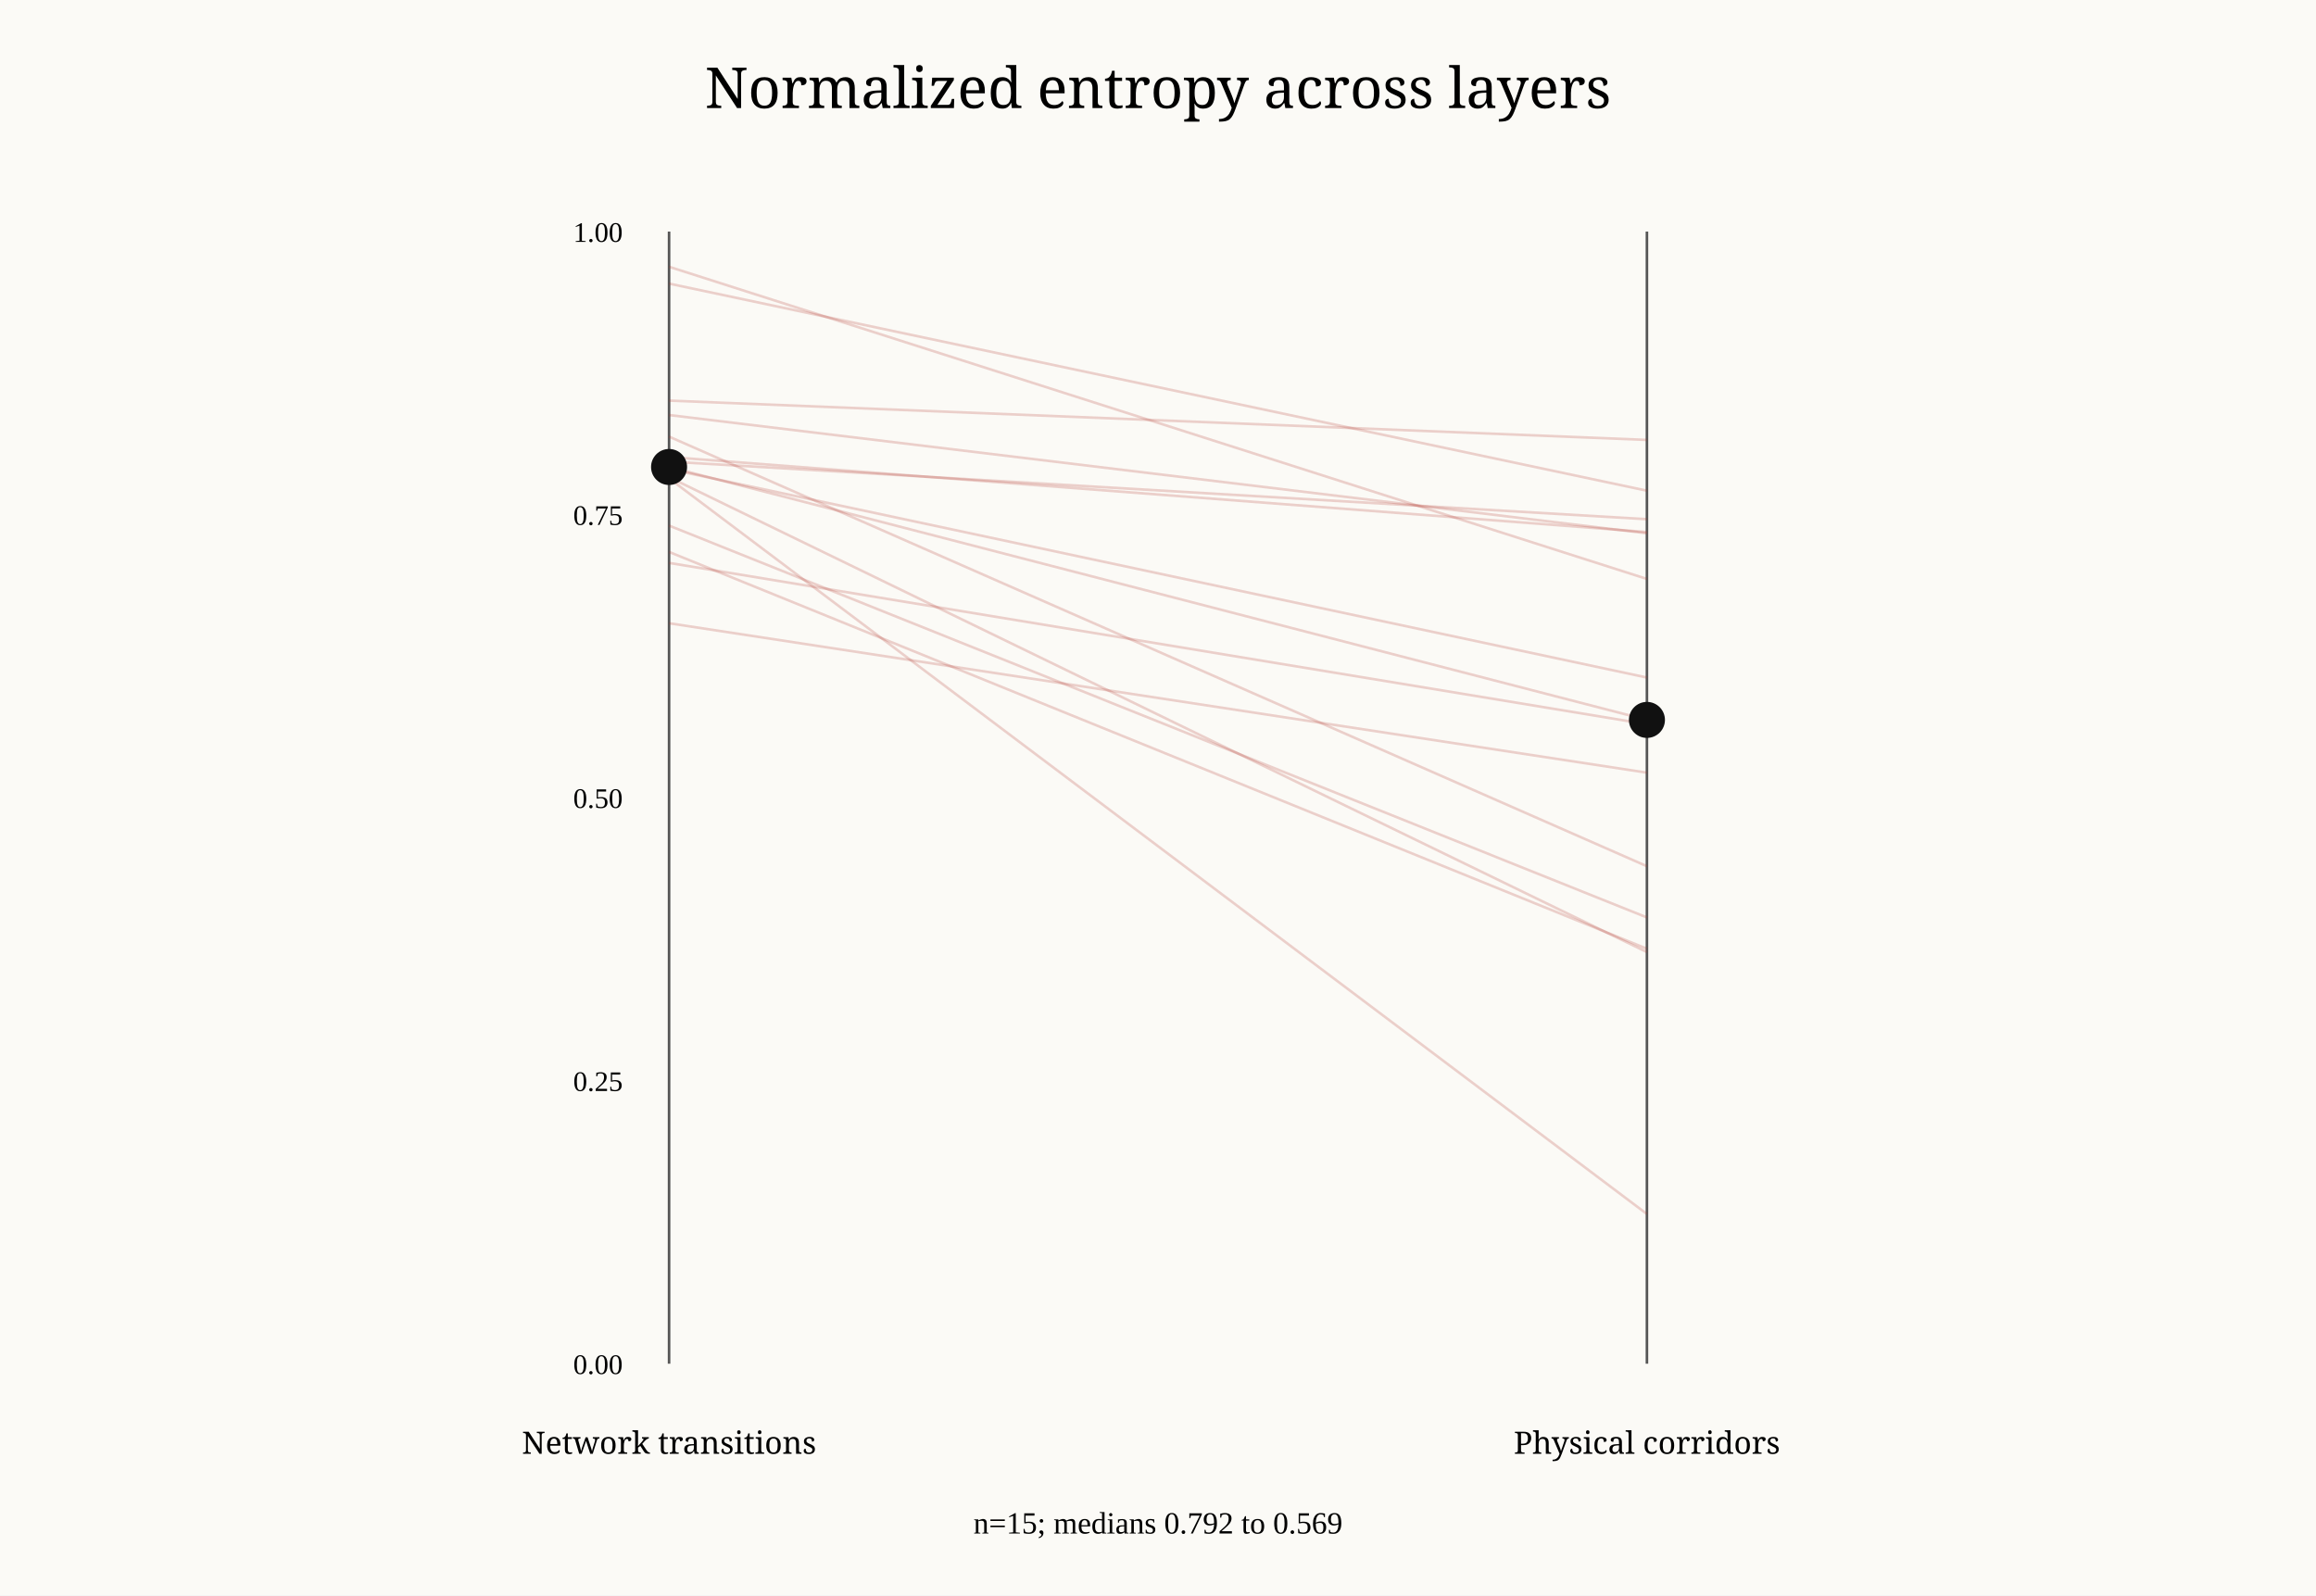
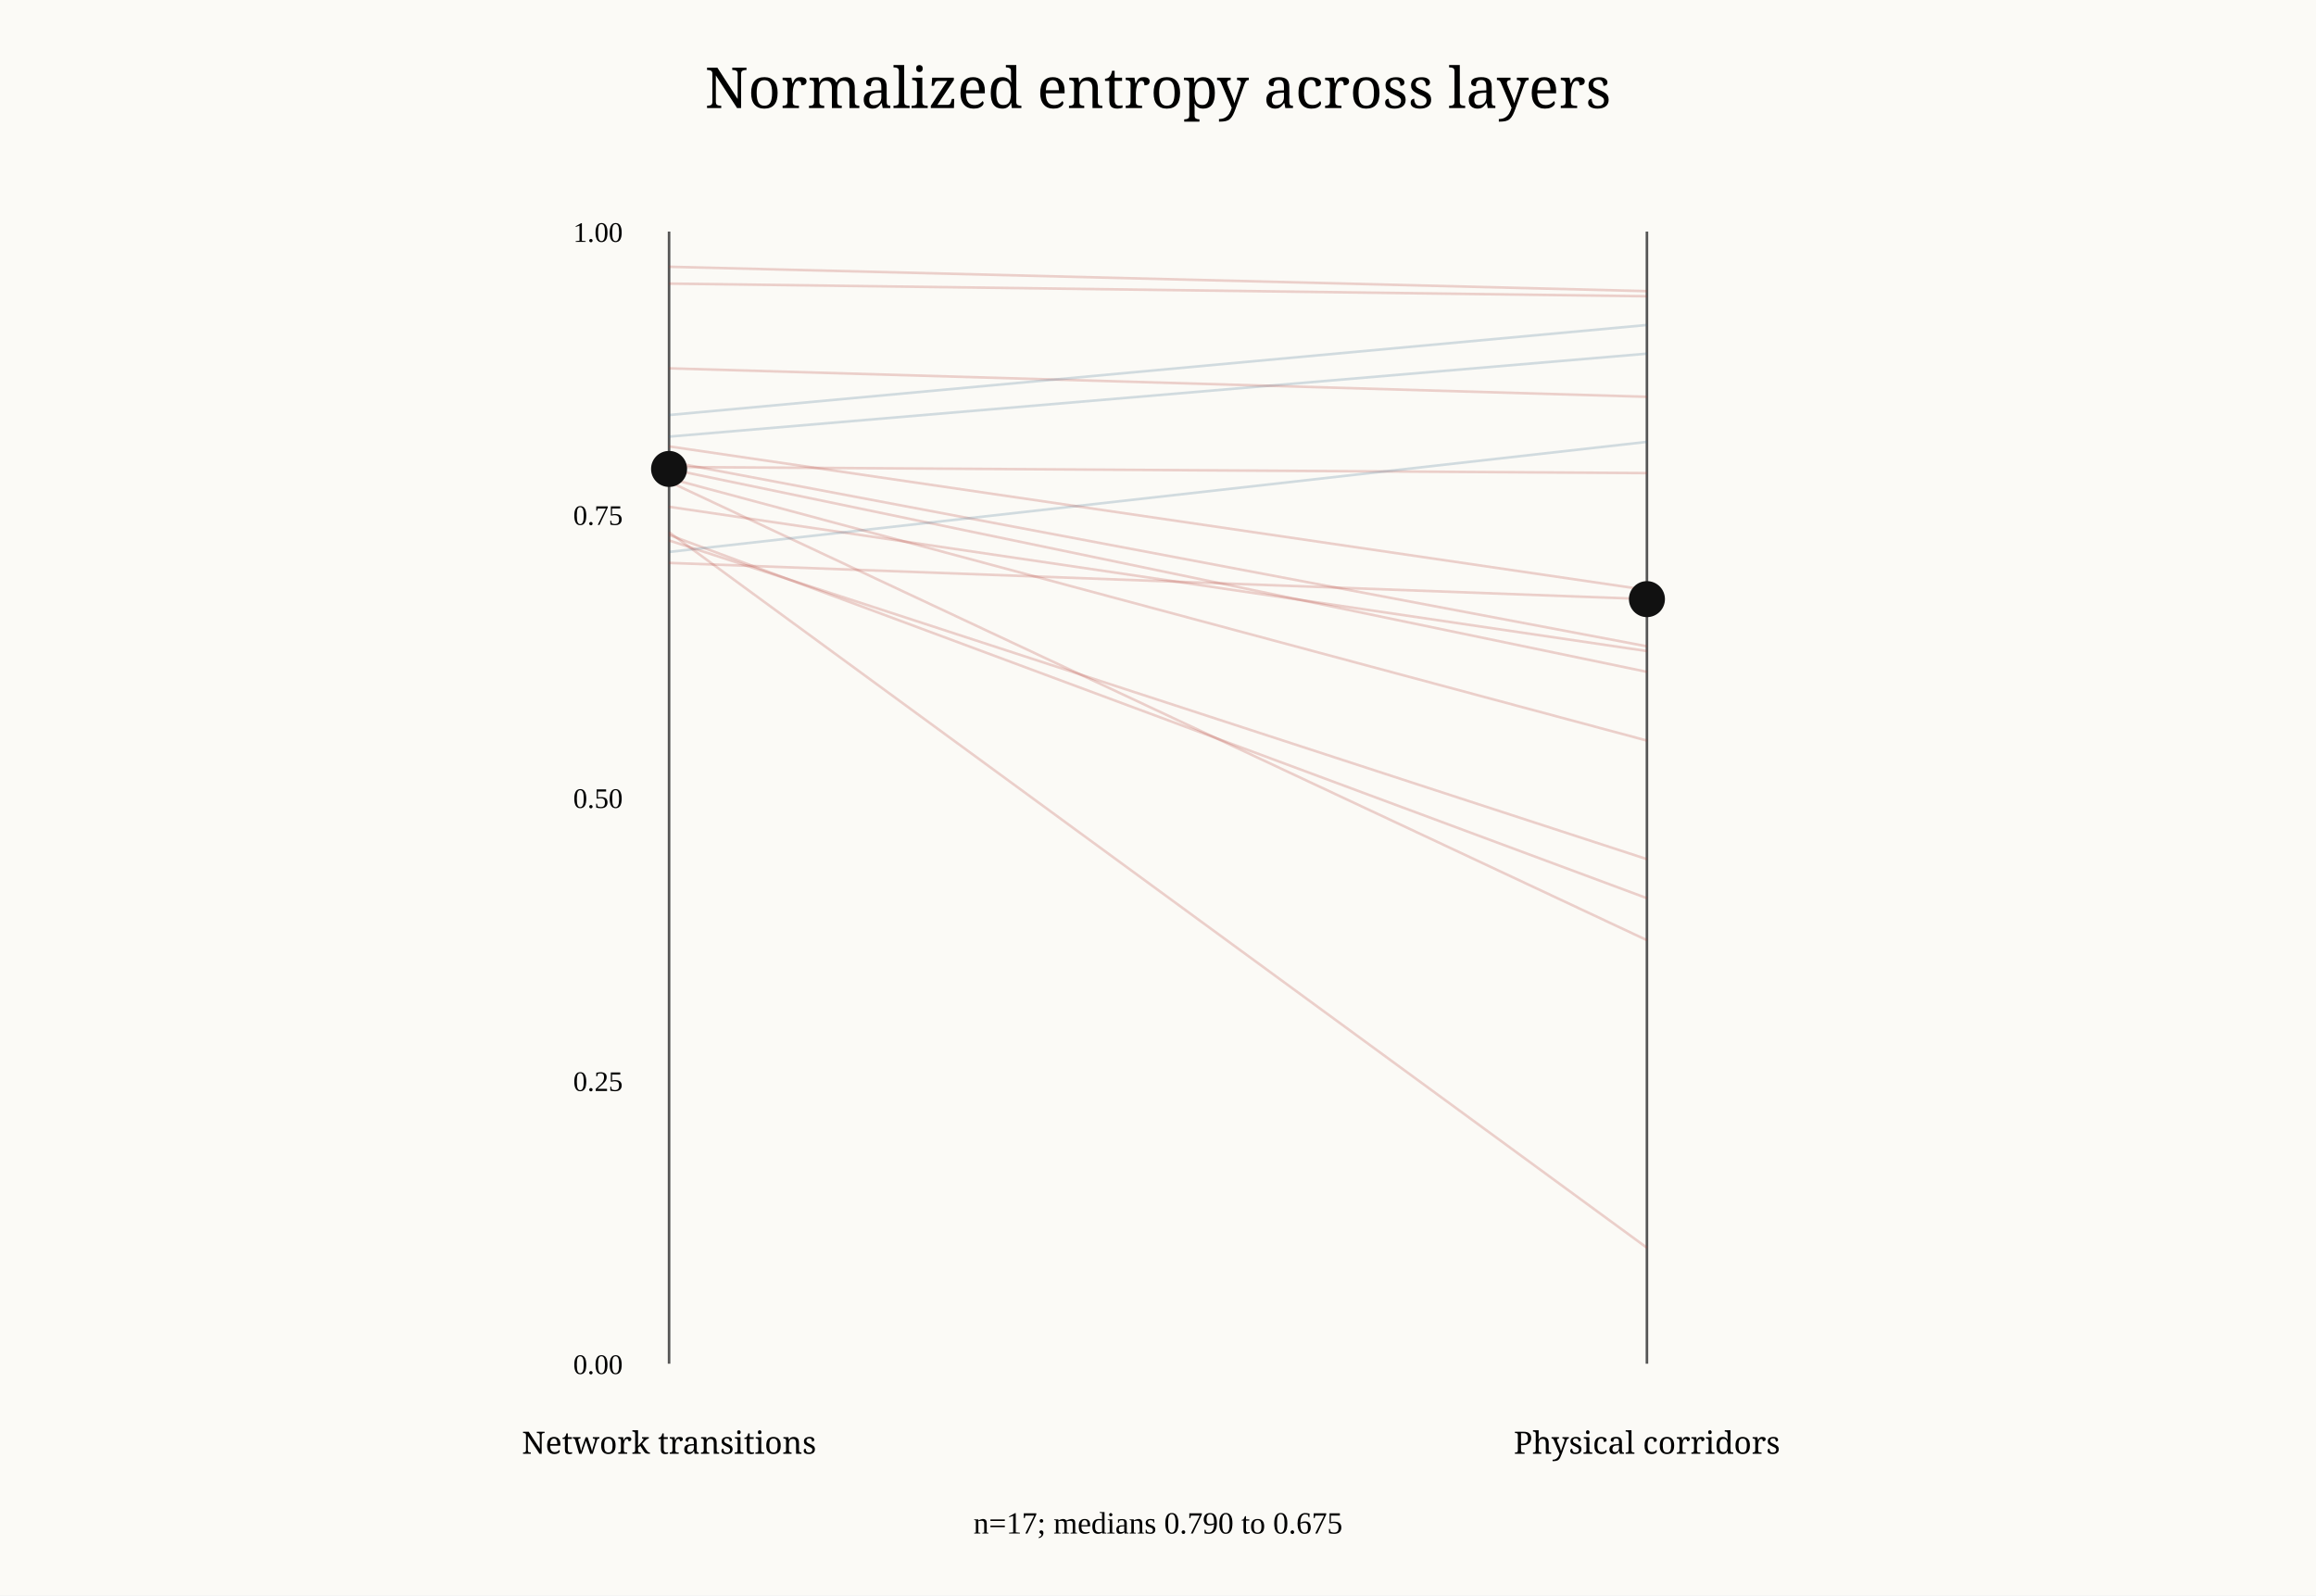
<svg xmlns="http://www.w3.org/2000/svg" width="900" height="620" viewBox="0 0 900 620">
  <rect width="100%" height="100%" fill="white" />
  <rect width="100%" height="100%" fill="#fbfaf6" />
  <text x="450" y="42" text-anchor="middle" font-size="22" font-family="Georgia">Normalized entropy across layers</text>
  <line x1="260" y1="90" x2="260" y2="530" stroke="#555" />
  <line x1="640" y1="90" x2="640" y2="530" stroke="#555" />
  <text x="260" y="565" text-anchor="middle" font-family="Georgia">Network transitions</text>
  <text x="640" y="565" text-anchor="middle" font-family="Georgia">Physical corridors</text>
  <text x="242" y="534.0" text-anchor="end" font-size="11">0.00</text>
  <text x="242" y="424.0" text-anchor="end" font-size="11">0.25</text>
  <text x="242" y="314.0" text-anchor="end" font-size="11">0.50</text>
  <text x="242" y="204.0" text-anchor="end" font-size="11">0.75</text>
  <text x="242" y="94.0" text-anchor="end" font-size="11">1.00</text>
-   <line x1="260" y1="204.27" x2="640" y2="356.57" stroke="#b23a2f" stroke-opacity="0.22" />
-   <line x1="260" y1="169.69" x2="640" y2="336.66" stroke="#b23a2f" stroke-opacity="0.22" />
-   <line x1="260" y1="110.22" x2="640" y2="190.71" stroke="#b23a2f" stroke-opacity="0.22" />
-   <line x1="260" y1="155.69" x2="640" y2="170.98" stroke="#b23a2f" stroke-opacity="0.22" />
-   <line x1="260" y1="103.68" x2="640" y2="225.01" stroke="#b23a2f" stroke-opacity="0.22" />
-   <line x1="260" y1="181.49" x2="640" y2="279.79" stroke="#b23a2f" stroke-opacity="0.22" />
-   <line x1="260" y1="177.61" x2="640" y2="206.79" stroke="#b23a2f" stroke-opacity="0.22" />
-   <line x1="260" y1="161.30" x2="640" y2="207.27" stroke="#b23a2f" stroke-opacity="0.22" />
-   <line x1="260" y1="185.45" x2="640" y2="370.03" stroke="#b23a2f" stroke-opacity="0.22" />
-   <line x1="260" y1="179.40" x2="640" y2="201.79" stroke="#b23a2f" stroke-opacity="0.22" />
-   <line x1="260" y1="214.51" x2="640" y2="368.74" stroke="#b23a2f" stroke-opacity="0.22" />
-   <line x1="260" y1="242.22" x2="640" y2="300.30" stroke="#b23a2f" stroke-opacity="0.22" />
-   <line x1="260" y1="185.92" x2="640" y2="471.82" stroke="#b23a2f" stroke-opacity="0.22" />
-   <line x1="260" y1="182.32" x2="640" y2="263.33" stroke="#b23a2f" stroke-opacity="0.22" />
-   <line x1="260" y1="218.77" x2="640" y2="281.47" stroke="#b23a2f" stroke-opacity="0.22" />
-   <circle cx="260" cy="181.49" r="7" fill="#111" />
-   <circle cx="640" cy="279.79" r="7" fill="#111" />
-   <text x="450" y="596" text-anchor="middle" font-size="12">n=15; medians 0.792 to 0.569</text>
+   <line x1="260" y1="207.90" x2="640" y2="349.08" stroke="#b23a2f" stroke-opacity="0.22" />
+   <line x1="260" y1="169.69" x2="640" y2="137.45" stroke="#3d6f8e" stroke-opacity="0.22" />
+   <line x1="260" y1="110.22" x2="640" y2="115.15" stroke="#b23a2f" stroke-opacity="0.22" />
+   <line x1="260" y1="143.15" x2="640" y2="154.22" stroke="#b23a2f" stroke-opacity="0.22" />
+   <line x1="260" y1="103.68" x2="640" y2="113.15" stroke="#b23a2f" stroke-opacity="0.22" />
+   <line x1="260" y1="181.49" x2="640" y2="183.87" stroke="#b23a2f" stroke-opacity="0.22" />
+   <line x1="260" y1="182.25" x2="640" y2="261.12" stroke="#b23a2f" stroke-opacity="0.22" />
+   <line x1="260" y1="161.30" x2="640" y2="126.31" stroke="#3d6f8e" stroke-opacity="0.22" />
+   <line x1="260" y1="196.96" x2="640" y2="253.04" stroke="#b23a2f" stroke-opacity="0.22" />
+   <line x1="260" y1="187.20" x2="640" y2="365.40" stroke="#b23a2f" stroke-opacity="0.22" />
+   <line x1="260" y1="179.40" x2="640" y2="251.19" stroke="#b23a2f" stroke-opacity="0.22" />
+   <line x1="260" y1="214.51" x2="640" y2="171.73" stroke="#3d6f8e" stroke-opacity="0.22" />
+   <line x1="260" y1="206.85" x2="640" y2="484.94" stroke="#b23a2f" stroke-opacity="0.22" />
+   <line x1="260" y1="173.49" x2="640" y2="229.29" stroke="#b23a2f" stroke-opacity="0.22" />
+   <line x1="260" y1="185.92" x2="640" y2="287.83" stroke="#b23a2f" stroke-opacity="0.22" />
+   <line x1="260" y1="210.04" x2="640" y2="333.91" stroke="#b23a2f" stroke-opacity="0.22" />
+   <line x1="260" y1="218.77" x2="640" y2="232.85" stroke="#b23a2f" stroke-opacity="0.22" />
+   <circle cx="260" cy="182.25" r="7" fill="#111" />
+   <circle cx="640" cy="232.85" r="7" fill="#111" />
+   <text x="450" y="596" text-anchor="middle" font-size="12">n=17; medians 0.790 to 0.675</text>
</svg>
